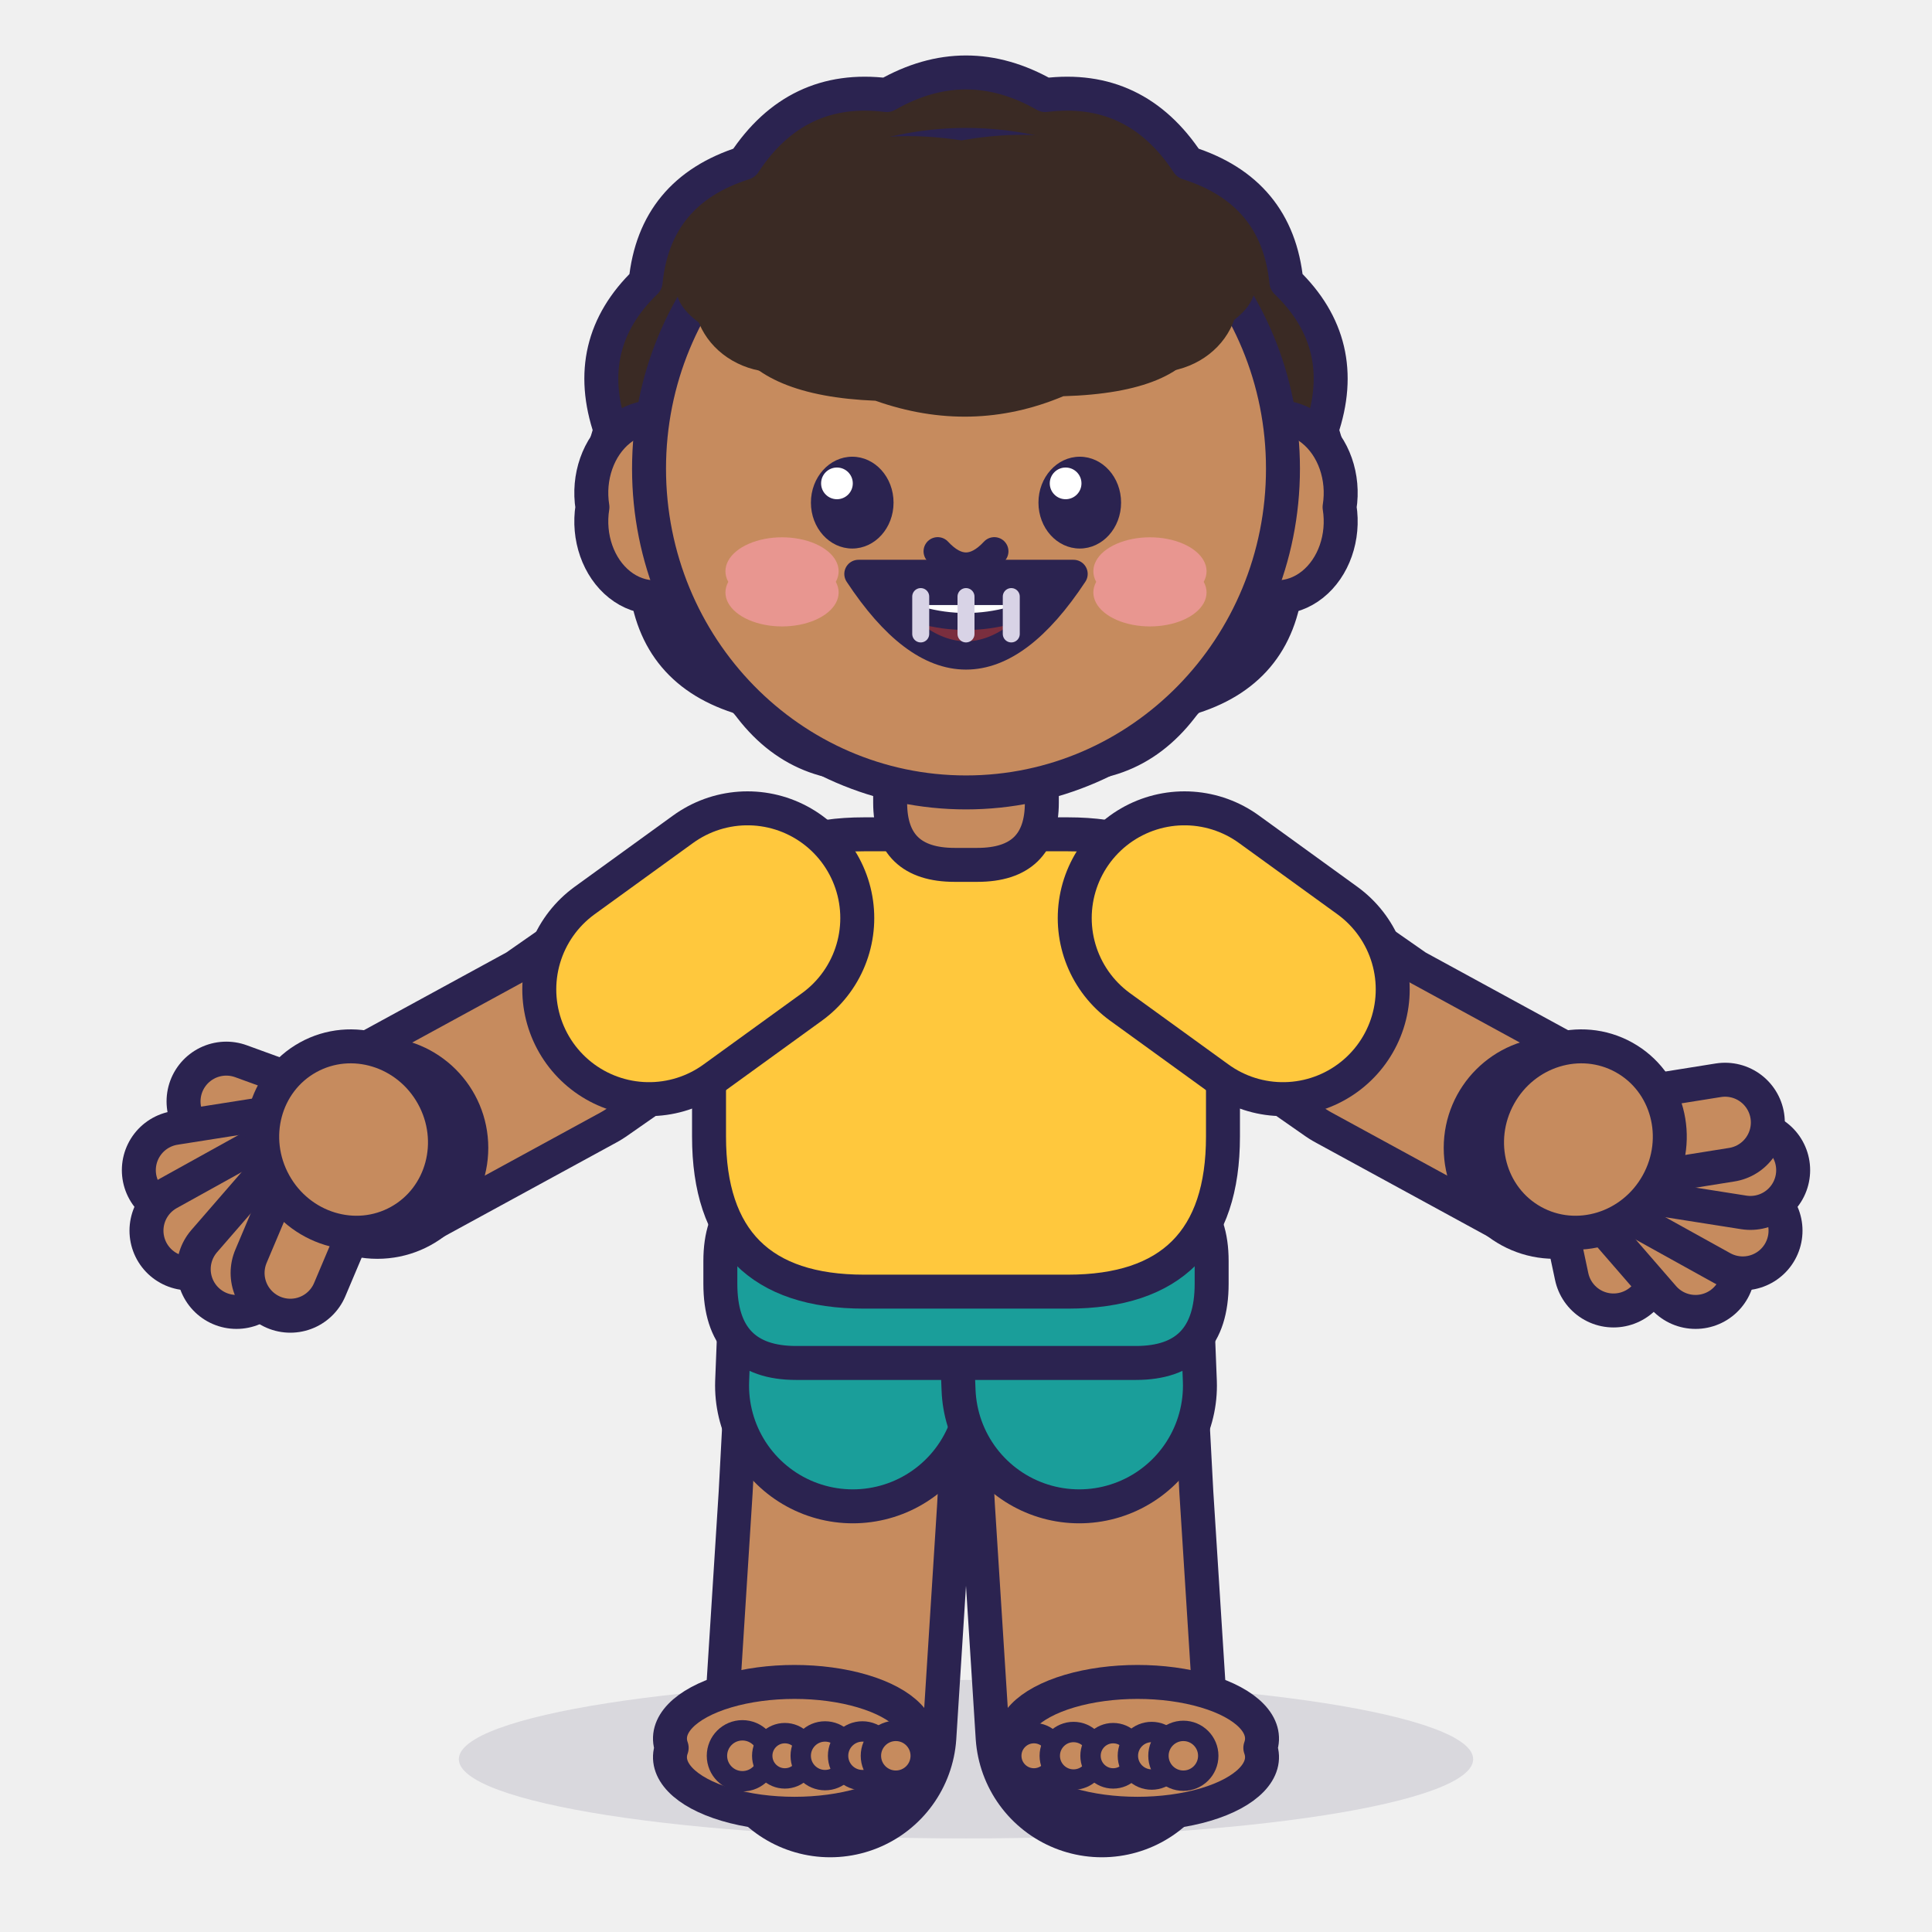
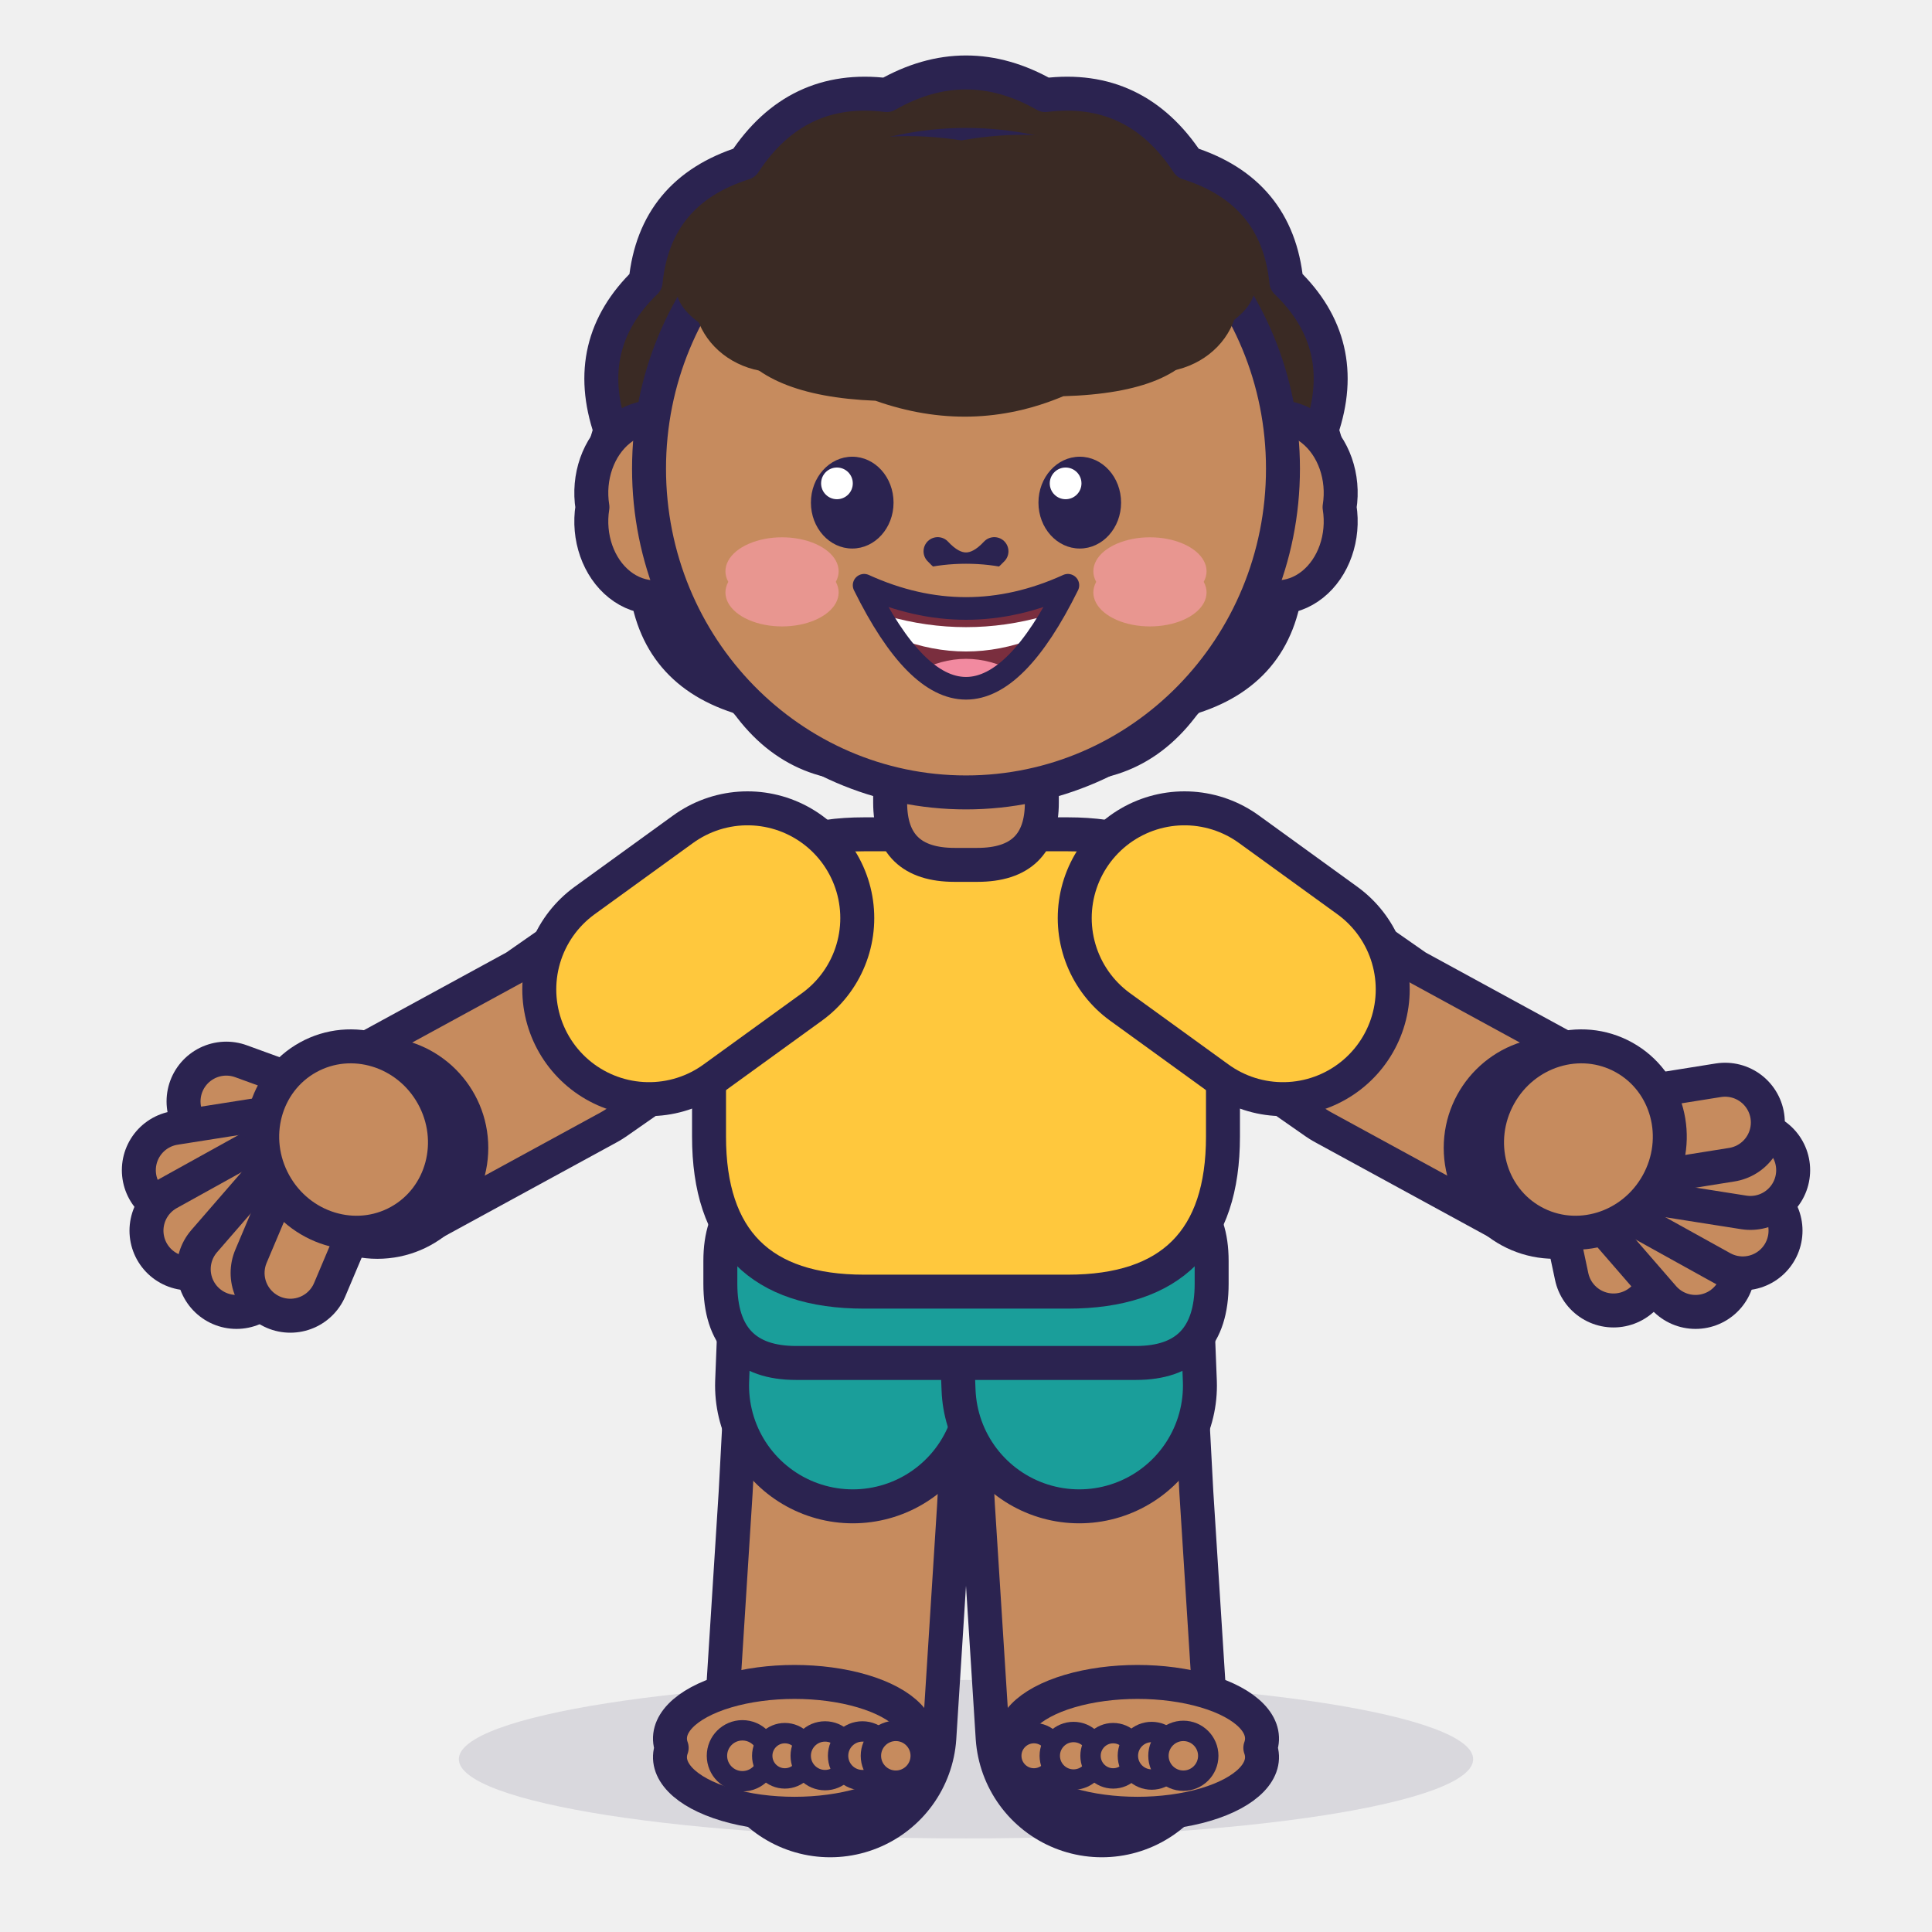
<svg xmlns="http://www.w3.org/2000/svg" viewBox="0 0 256 256" width="256" height="256">
  <g stroke-linejoin="round" stroke-linecap="round">
    <clipPath id="frame">
      <rect x="0" y="0" width="256" height="256" />
    </clipPath>
    <g clip-path="url(#frame)">
      <g transform="translate(128 233.1) scale(1.5)">
        <ellipse cx="0" cy="0" rx="44.8" ry="7" fill="#2B2350" opacity="0.12" />
        <g transform="translate(0 0)">
          <path d="M -9.5 -45.6 L -10.7 -23 L -12 -2.5" fill="none" stroke="#2B2350" stroke-width="22.33" />
          <path d="M -9.5 -45.6 L -10.7 -23 L -12 -2.5" fill="none" stroke="#C68B5E" stroke-width="16.33" />
          <path d="M -9.5 -45.6 L -10 -33" fill="none" stroke="#2B2350" stroke-width="24.33" />
          <path d="M -9.5 -45.6 L -10 -33" fill="none" stroke="#1A9E9A" stroke-width="18.33" />
          <path d="M -26 -1 A 11 5 0 1 0 -4.3 -1 A 11 5 0 1 0 -26 -1 Z" fill="#C68B5E" stroke="#2B2350" stroke-width="3" />
          <path d="M 9.5 -45.6 L 10.7 -23 L 12 -2.5" fill="none" stroke="#2B2350" stroke-width="22.33" />
          <path d="M 9.5 -45.6 L 10.7 -23 L 12 -2.5" fill="none" stroke="#C68B5E" stroke-width="16.33" />
          <path d="M 9.5 -45.6 L 10 -33" fill="none" stroke="#2B2350" stroke-width="24.33" />
          <path d="M 9.5 -45.6 L 10 -33" fill="none" stroke="#1A9E9A" stroke-width="18.33" />
          <path d="M 4.3 -1 A 11 5 0 1 0 26 -1 A 11 5 0 1 0 4.3 -1 Z" fill="#C68B5E" stroke="#2B2350" stroke-width="3" />
          <path d="M -15 -50.7 L 15 -50.7 Q 21.7 -50.7 21.7 -44 L 21.7 -42 Q 21.7 -35 15 -35 L -15 -35 Q -21.7 -35 -21.7 -42 L -21.7 -44 Q -21.7 -50.7 -15 -50.7 Z" fill="#1A9E9A" stroke="#2B2350" stroke-width="3" />
          <g transform="rotate(0 0 -45.6)">
            <path d="M -9 -81.7 L 9 -81.7 Q 22.7 -81.7 22.7 -68 L 22.7 -55 Q 22.7 -41.3 9 -41.3 L -9 -41.3 Q -22.7 -41.3 -22.7 -55 L -22.7 -68 Q -22.7 -81.7 -9 -81.7 Z" fill="#FFC83D" stroke="#2B2350" stroke-width="3" />
            <g transform="rotate(0 0 -86)">
              <path d="M -1 -94.4 L 1 -94.4 Q 6.7 -94.4 6.7 -89 L 6.7 -84.5 Q 6.7 -79 1 -79 L -1 -79 Q -6.7 -79 -6.7 -84.5 L -6.7 -89 Q -6.7 -94.4 -1 -94.4 Z" fill="#C68B5E" stroke="#2B2350" stroke-width="3" />
              <path d="M 31.4 -117.4 Q 34 -110 28.3 -104 Q 27.5 -96 19.6 -93.7 Q 15 -87 7 -88 Q 0 -83.5 -7 -88 Q -15 -87 -19.6 -93.7 Q -27.5 -96 -28.3 -104 Q -34 -110 -31.4 -117.4 Q -34 -125 -28.3 -130.5 Q -27.5 -138.5 -19.6 -141 Q -15 -148 -7 -147 Q 0 -151 7 -147 Q 15 -148 19.6 -141 Q 27.5 -138.5 28.3 -130.5 Q 34 -125 31.4 -117.4 Z" fill="#3A2A24" stroke="#2B2350" stroke-width="3" />
              <path d="M -33 -110.6 A 5.6 6.7 0 1 0 -22 -110.6 A 5.6 6.7 0 1 0 -33 -110.6 Z" fill="#C68B5E" stroke="#2B2350" stroke-width="3" />
              <path d="M 22 -110.6 A 5.6 6.7 0 1 0 33 -110.6 A 5.6 6.7 0 1 0 22 -110.6 Z" fill="#C68B5E" stroke="#2B2350" stroke-width="3" />
              <path d="M -28 -114 A 28 28.6 0 1 0 28 -114 A 28 28.6 0 1 0 -28 -114 Z" fill="#C68B5E" stroke="#2B2350" stroke-width="3" />
              <path d="M -24 -133 Q -25.3 -138 -16 -140 Q -10.3 -144.5 -0.4 -143 Q 9.4 -144.7 15 -140.5 Q 25 -138.6 23.6 -133.6 Q 28.5 -129 21 -125.6 Q 19 -120.7 8.6 -120.4 Q 0.5 -117 -8 -120 Q -18 -120.4 -20.7 -125.3 Q -28.4 -128.7 -24 -133 Z" fill="#3A2A24" />
              <path d="M -24 -130 A 7.3 6.7 0 1 0 -9.5 -130 A 7.3 6.7 0 1 0 -24 -130 Z" fill="#3A2A24" />
              <path d="M -15.7 -132 A 7.3 6.7 0 1 0 -1 -132 A 7.3 6.7 0 1 0 -15.7 -132 Z" fill="#3A2A24" />
              <path d="M -7.3 -134 A 7.3 6.7 0 1 0 7.3 -134 A 7.3 6.7 0 1 0 -7.3 -134 Z" fill="#3A2A24" />
              <path d="M 1 -132 A 7.3 6.7 0 1 0 15.7 -132 A 7.3 6.7 0 1 0 1 -132 Z" fill="#3A2A24" />
              <path d="M 9.5 -130 A 7.3 6.7 0 1 0 24 -130 A 7.3 6.7 0 1 0 9.5 -130 Z" fill="#3A2A24" />
              <path d="M -13.7 -111 A 3.6 4 0 1 0 -6.4 -111 A 3.6 4 0 1 0 -13.7 -111 Z" fill="#2B2350" />
              <circle cx="-11.4" cy="-112.7" r="1.4" fill="#FFFFFF" />
              <path d="M -21 -104 A 5 3 0 1 0 -11.5 -104 A 5 3 0 1 0 -21 -104 Z" fill="#FF9DB0" opacity="0.6" />
              <path d="M 6.4 -111 A 3.6 4 0 1 0 13.7 -111 A 3.6 4 0 1 0 6.4 -111 Z" fill="#2B2350" />
              <circle cx="8.8" cy="-112.7" r="1.4" fill="#FFFFFF" />
              <path d="M 11.5 -104 A 5 3 0 1 0 21 -104 A 5 3 0 1 0 11.5 -104 Z" fill="#FF9DB0" opacity="0.6" />
              <path d="M -5 -101 Q 0 -96 5 -101" fill="none" stroke="#7A2E3E" stroke-width="2.5" />
            </g>
            <path d="M -19.3 -74.3 L -35.5 -63 L -52 -54" fill="none" stroke="#2B2350" stroke-width="19.39" />
            <path d="M -19.3 -74.3 L -35.5 -63 L -52 -54" fill="none" stroke="#C68B5E" stroke-width="13.39" />
            <path d="M -19.3 -74.3 L -28 -68" fill="none" stroke="#2B2350" stroke-width="22.39" />
            <path d="M -19.3 -74.3 L -28 -68" fill="none" stroke="#FFC83D" stroke-width="16.39" />
            <path d="M -60.3 -54 A 8.3 8.3 0 1 0 -43.7 -54 A 8.3 8.3 0 1 0 -60.3 -54 Z" fill="#C68B5E" stroke="#2B2350" stroke-width="3" />
            <path d="M 19.3 -74.3 L 35.5 -63 L 52 -54" fill="none" stroke="#2B2350" stroke-width="19.39" />
            <path d="M 19.3 -74.3 L 35.5 -63 L 52 -54" fill="none" stroke="#C68B5E" stroke-width="13.39" />
            <path d="M 19.3 -74.3 L 28 -68" fill="none" stroke="#2B2350" stroke-width="22.39" />
            <path d="M 19.3 -74.3 L 28 -68" fill="none" stroke="#FFC83D" stroke-width="16.39" />
            <path d="M 43.7 -54 A 8.3 8.3 0 1 0 60.3 -54 A 8.3 8.3 0 1 0 43.7 -54 Z" fill="#C68B5E" stroke="#2B2350" stroke-width="3" />
          </g>
          <path d="M -2.5 -106.7 Q 0 -104 2.5 -106.7" fill="none" stroke="#2B2350" stroke-width="2.5" />
          <g transform="translate(-52 -55.9) rotate(61)">
            <path d="M 0 3.3 L -8.4 10.6" fill="none" stroke="#2B2350" stroke-width="10.553" />
            <path d="M 0 3.3 L -8.4 10.6" fill="none" stroke="#C68B5E" stroke-width="4.553" />
            <path d="M 0 3.3 L -5 17" fill="none" stroke="#2B2350" stroke-width="10.553" />
            <path d="M 0 3.3 L -5 17" fill="none" stroke="#C68B5E" stroke-width="4.553" />
            <path d="M 0 3.3 L 0 19" fill="none" stroke="#2B2350" stroke-width="10.553" />
            <path d="M 0 3.3 L 0 19" fill="none" stroke="#C68B5E" stroke-width="4.553" />
            <path d="M 0 3.3 L 5 17" fill="none" stroke="#2B2350" stroke-width="10.553" />
            <path d="M 0 3.3 L 5 17" fill="none" stroke="#C68B5E" stroke-width="4.553" />
            <path d="M 0 3.3 L 7.6 13" fill="none" stroke="#2B2350" stroke-width="10.553" />
            <path d="M 0 3.3 L 7.6 13" fill="none" stroke="#C68B5E" stroke-width="4.553" />
            <path d="M -8.3 2.4 A 8.3 8 0 1 0 8.3 2.4 A 8.3 8 0 1 0 -8.3 2.4 Z" fill="#C68B5E" stroke="#2B2350" stroke-width="3" />
          </g>
          <g transform="translate(52 -55.9) rotate(-61)">
            <path d="M 0 3.3 L -8.4 10.6" fill="none" stroke="#2B2350" stroke-width="10.553" />
            <path d="M 0 3.3 L -8.4 10.6" fill="none" stroke="#C68B5E" stroke-width="4.553" />
            <path d="M 0 3.3 L -5 17" fill="none" stroke="#2B2350" stroke-width="10.553" />
            <path d="M 0 3.3 L -5 17" fill="none" stroke="#C68B5E" stroke-width="4.553" />
            <path d="M 0 3.3 L 0 19" fill="none" stroke="#2B2350" stroke-width="10.553" />
            <path d="M 0 3.3 L 0 19" fill="none" stroke="#C68B5E" stroke-width="4.553" />
            <path d="M 0 3.3 L 5 17" fill="none" stroke="#2B2350" stroke-width="10.553" />
            <path d="M 0 3.3 L 5 17" fill="none" stroke="#C68B5E" stroke-width="4.553" />
            <path d="M 0 3.3 L 7.6 13" fill="none" stroke="#2B2350" stroke-width="10.553" />
            <path d="M 0 3.3 L 7.6 13" fill="none" stroke="#C68B5E" stroke-width="4.553" />
            <path d="M -8.3 2.4 A 8.3 8 0 1 0 8.3 2.4 A 8.3 8 0 1 0 -8.3 2.4 Z" fill="#C68B5E" stroke="#2B2350" stroke-width="3" />
          </g>
          <path d="M -22 -0.3 A 2 2 0 1 0 -17.5 -0.3 A 2 2 0 1 0 -22 -0.3 Z" fill="#C68B5E" stroke="#2B2350" stroke-width="1.8" />
          <path d="M -18 -0.3 A 2 2 0 1 0 -14 -0.3 A 2 2 0 1 0 -18 -0.3 Z" fill="#C68B5E" stroke="#2B2350" stroke-width="1.8" />
          <path d="M -14.6 -0.3 A 2 2 0 1 0 -10.3 -0.3 A 2 2 0 1 0 -14.6 -0.3 Z" fill="#C68B5E" stroke="#2B2350" stroke-width="1.8" />
          <path d="M -11.3 -0.3 A 2 2 0 1 0 -7 -0.3 A 2 2 0 1 0 -11.3 -0.3 Z" fill="#C68B5E" stroke="#2B2350" stroke-width="1.8" />
          <path d="M -8.4 -0.3 A 2 2 0 1 0 -4 -0.3 A 2 2 0 1 0 -8.4 -0.3 Z" fill="#C68B5E" stroke="#2B2350" stroke-width="1.8" />
          <path d="M 4 -0.3 A 2 2 0 1 0 8 -0.3 A 2 2 0 1 0 4 -0.3 Z" fill="#C68B5E" stroke="#2B2350" stroke-width="1.8" />
          <path d="M 7.4 -0.3 A 2 2 0 1 0 11.6 -0.3 A 2 2 0 1 0 7.4 -0.3 Z" fill="#C68B5E" stroke="#2B2350" stroke-width="1.8" />
          <path d="M 11 -0.3 A 2 2 0 1 0 15 -0.3 A 2 2 0 1 0 11 -0.3 Z" fill="#C68B5E" stroke="#2B2350" stroke-width="1.8" />
          <path d="M 14.3 -0.3 A 2 2 0 1 0 18.5 -0.3 A 2 2 0 1 0 14.3 -0.3 Z" fill="#C68B5E" stroke="#2B2350" stroke-width="1.8" />
          <path d="M 17 -0.3 A 2 2 0 1 0 21.4 -0.3 A 2 2 0 1 0 17 -0.3 Z" fill="#C68B5E" stroke="#2B2350" stroke-width="1.8" />
          <path d="M -10 -100 A 10 5.6 0 1 0 10 -100 A 10 5.6 0 1 0 -10 -100 Z" fill="#C68B5E" />
-           <path d="M -9.5 -104.7 Q 0 -90.3 9.5 -104.7 Z" fill="#7A2E3E" stroke="#2B2350" stroke-width="2.5" />
-           <path d="M -8 -102.7 L 8 -102.7 Q 0 -98.3 -8 -102.7 Z" fill="#FFFFFF" stroke="#2B2350" stroke-width="1.5" />
-           <path d="M -4 -102.7 L -4 -99.4 M 0 -102.7 L 0 -99.4 M 4 -102.7 L 4 -99.4 " fill="none" stroke="#D8D3E6" stroke-width="1.5" />
+           <path d="M -9 -103.7 Q 0 -99.6 9 -103.7 Q 0 -85.5 -9 -103.7 Z" fill="#7A2E3E" />
+           <path d="M -4.4 -96 Q 0 -98.4 4.4 -96 Q 0 -91.5 -4.4 -96 Z" fill="#F28AA0" />
+           <path d="M -7 -101 Q 0 -99 7 -101 L 6 -99 Q 0 -96.7 -6 -99 Z" fill="#FFFFFF" />
+           <path d="M -9 -103.7 Q 0 -99.6 9 -103.7 Q 0 -85.5 -9 -103.7 Z" fill="none" stroke="#2B2350" stroke-width="2" />
        </g>
      </g>
    </g>
  </g>
</svg>
